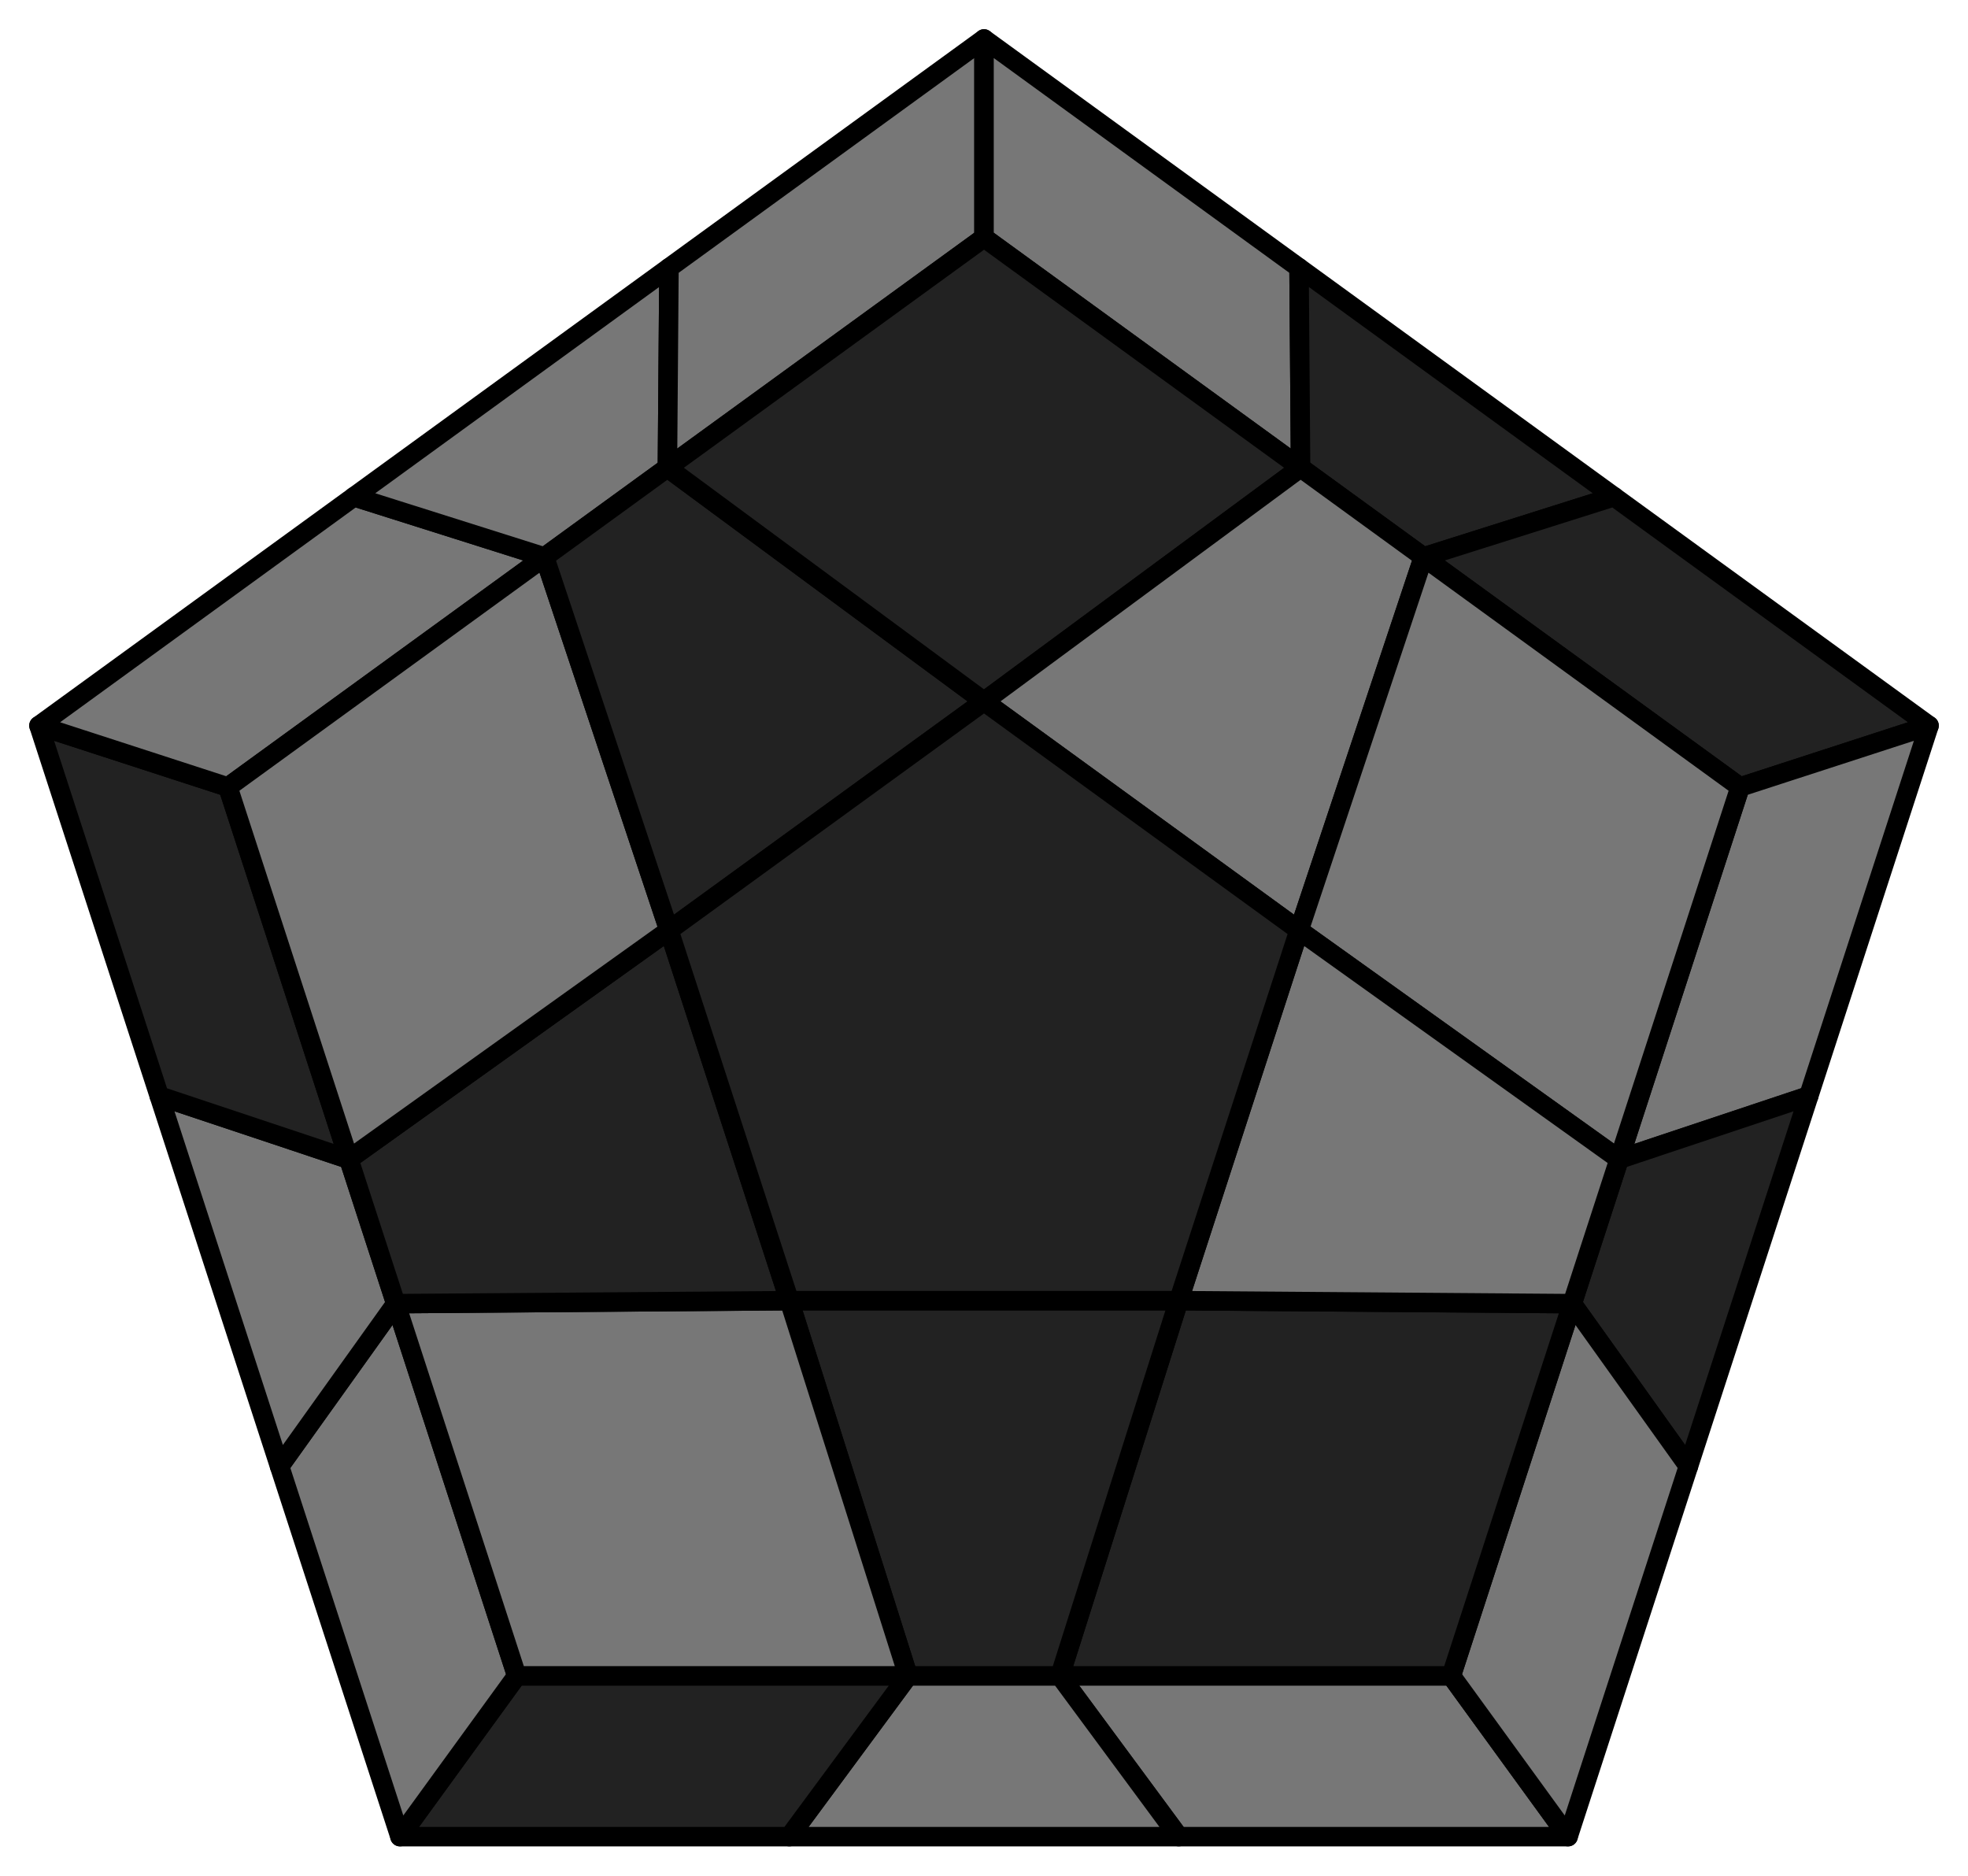
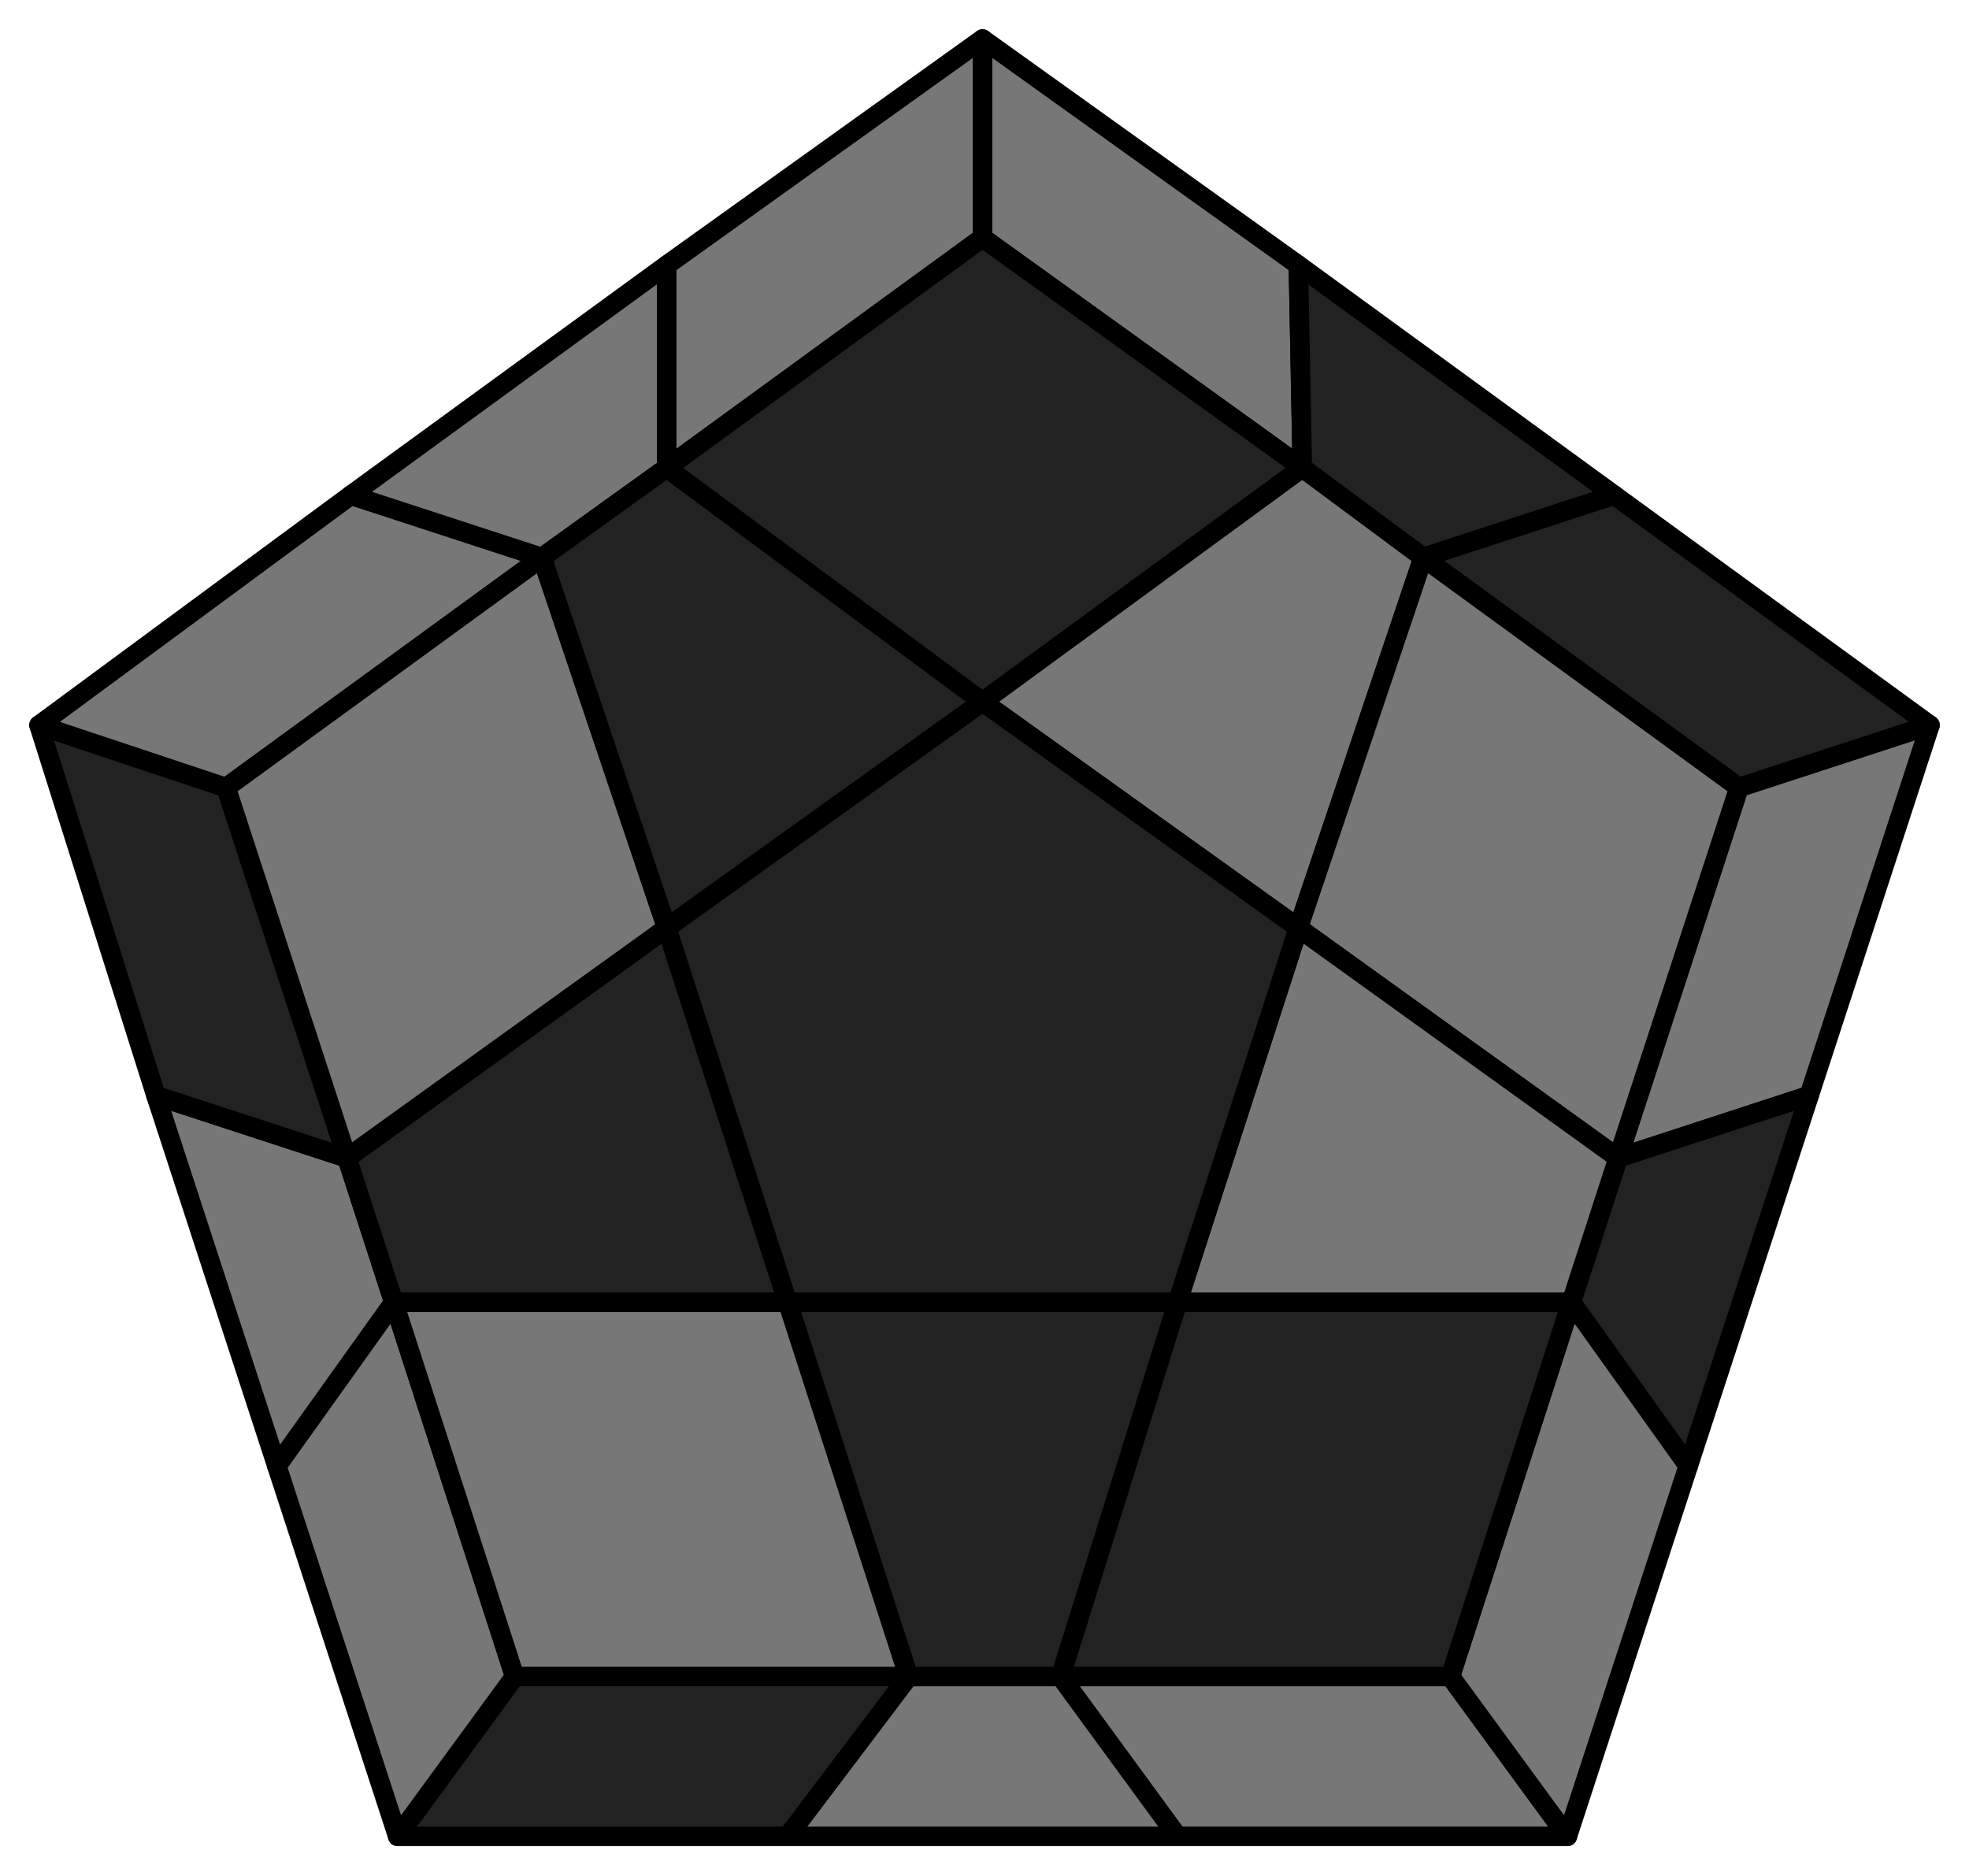
- <svg xmlns="http://www.w3.org/2000/svg" width="50.541" height="48.165">
-   <polygon stroke="black" stroke-width="0.5" points="40.271 47.165 30.271 47.165 27.221 43.036 37.271 43.036" stroke-linejoin="round" fill="#777" />
-   <polygon stroke="black" stroke-width="0.5" points="30.271 47.165 20.271 47.165 23.321 43.036 27.221 43.036" stroke-linejoin="round" fill="#777" />
-   <polygon stroke="black" stroke-width="0.5" points="20.271 47.165 10.271 47.165 13.271 43.036 23.321 43.036" stroke-linejoin="round" fill="#222" />
-   <polygon stroke="black" stroke-width="0.5" points="10.271 47.165 7.18 37.655 10.165 33.478 13.271 43.036" stroke-linejoin="round" fill="#777" />
-   <polygon stroke="black" stroke-width="0.5" points="7.18 37.655 4.09 28.144 8.96 29.769 10.165 33.478" stroke-linejoin="round" fill="#777" />
-   <polygon stroke="black" stroke-width="0.5" points="4.09 28.144 1.0 18.634 5.854 20.211 8.96 29.769" stroke-linejoin="round" fill="#222" />
-   <polygon stroke="black" stroke-width="0.5" points="1.0 18.634 9.09 12.756 13.985 14.304 5.854 20.211" stroke-linejoin="round" fill="#777" />
-   <polygon stroke="black" stroke-width="0.5" points="9.09 12.756 17.18 6.878 17.14 12.011 13.985 14.304" stroke-linejoin="round" fill="#777" />
-   <polygon stroke="black" stroke-width="0.5" points="17.18 6.878 25.271 1.0 25.271 6.104 17.14 12.011" stroke-linejoin="round" fill="#777" />
-   <polygon stroke="black" stroke-width="0.5" points="25.271 1.0 33.361 6.878 33.401 12.011 25.271 6.104" stroke-linejoin="round" fill="#777" />
-   <polygon stroke="black" stroke-width="0.5" points="33.361 6.878 41.451 12.756 36.556 14.304 33.401 12.011" stroke-linejoin="round" fill="#222" />
-   <polygon stroke="black" stroke-width="0.5" points="41.451 12.756 49.541 18.634 44.687 20.211 36.556 14.304" stroke-linejoin="round" fill="#222" />
-   <polygon stroke="black" stroke-width="0.5" points="49.541 18.634 46.451 28.144 41.581 29.769 44.687 20.211" stroke-linejoin="round" fill="#777" />
-   <polygon stroke="black" stroke-width="0.5" points="46.451 28.144 43.361 37.655 40.376 33.478 41.581 29.769" stroke-linejoin="round" fill="#222" />
-   <polygon stroke="black" stroke-width="0.5" points="43.361 37.655 40.271 47.165 37.271 43.036 40.376 33.478" stroke-linejoin="round" fill="#777" />
-   <polygon stroke="black" stroke-width="0.5" points="37.271 43.036 27.221 43.036 30.271 33.401 40.376 33.478" stroke-linejoin="round" fill="#222" />
-   <polygon stroke="black" stroke-width="0.5" points="27.221 43.036 23.321 43.036 20.271 33.401 30.271 33.401" stroke-linejoin="round" fill="#222" />
-   <polygon stroke="black" stroke-width="0.5" points="13.271 43.036 10.165 33.478 20.271 33.401 23.321 43.036" stroke-linejoin="round" fill="#777" />
-   <polygon stroke="black" stroke-width="0.5" points="10.165 33.478 8.96 29.769 17.18 23.891 20.271 33.401" stroke-linejoin="round" fill="#222" />
-   <polygon stroke="black" stroke-width="0.5" points="5.854 20.211 13.985 14.304 17.18 23.891 8.96 29.769" stroke-linejoin="round" fill="#777" />
-   <polygon stroke="black" stroke-width="0.5" points="13.985 14.304 17.14 12.011 25.271 18.013 17.18 23.891" stroke-linejoin="round" fill="#222" />
-   <polygon stroke="black" stroke-width="0.5" points="25.271 6.104 33.401 12.011 25.271 18.013 17.14 12.011" stroke-linejoin="round" fill="#222" />
-   <polygon stroke="black" stroke-width="0.5" points="33.401 12.011 36.556 14.304 33.361 23.891 25.271 18.013" stroke-linejoin="round" fill="#777" />
-   <polygon stroke="black" stroke-width="0.5" points="44.687 20.211 41.581 29.769 33.361 23.891 36.556 14.304" stroke-linejoin="round" fill="#777" />
-   <polygon stroke="black" stroke-width="0.5" points="41.581 29.769 40.376 33.478 30.271 33.401 33.361 23.891" stroke-linejoin="round" fill="#777" />
-   <polygon stroke="black" stroke-width="0.5" points="30.271 33.401 20.271 33.401 17.18 23.891 25.271 18.013 33.361 23.891" stroke-linejoin="round" fill="#222" />
+ <svg xmlns="http://www.w3.org/2000/svg" id="122" width="505" height="481">
+   <style>
+ polygon { stroke: black; stroke-width: 5px; stroke-linejoin: round;}
+ .light {fill: #777;}
+ .dark {fill: #222;}
+ </style>
+   <polygon class="light" points="402 471 302 471 272 430 372 430" />
+   <polygon class="light" points="302 471 202 471 233 430 272 430" />
+   <polygon class="dark" points="202 471 102 471 132 430 233 430" />
+   <polygon class="light" points="102 471 71 376 101 334 132 430" />
+   <polygon class="light" points="71 376 40 281 89 297 101 334" />
+   <polygon class="dark" points="40 281 10 186 58 202 89 297" />
+   <polygon class="light" points="10 186 90 127 139 143 58 202" />
+   <polygon class="light" points="90 127 171 68 171 120 139 143" />
+   <polygon class="light" points="171 68 252 10 252 61 171 120" />
+   <polygon class="light" points="252 10 333 68 334 120 252 61" />
+   <polygon class="dark" points="333 68 414 127 365 143 334 120" />
+   <polygon class="dark" points="414 127 495 186 446 202 365 143" />
+   <polygon class="light" points="495 186 464 281 415 297 446 202" />
+   <polygon class="dark" points="464 281 433 376 403 334 415 297" />
+   <polygon class="light" points="433 376 402 471 372 430 403 334" />
+   <polygon class="dark" points="372 430 272 430 302 334 403 334" />
+   <polygon class="dark" points="272 430 233 430 202 334 302 334" />
+   <polygon class="light" points="132 430 101 334 202 334 233 430" />
+   <polygon class="dark" points="101 334 89 297 171 238 202 334" />
+   <polygon class="light" points="58 202 139 143 171 238 89 297" />
+   <polygon class="dark" points="139 143 171 120 252 180 171 238" />
+   <polygon class="dark" points="252 61 334 120 252 180 171 120" />
+   <polygon class="light" points="334 120 365 143 333 238 252 180" />
+   <polygon class="light" points="446 202 415 297 333 238 365 143" />
+   <polygon class="light" points="415 297 403 334 302 334 333 238" />
+   <polygon class="dark" points="302 334 202 334 171 238 252 180 333 238" />
</svg>
